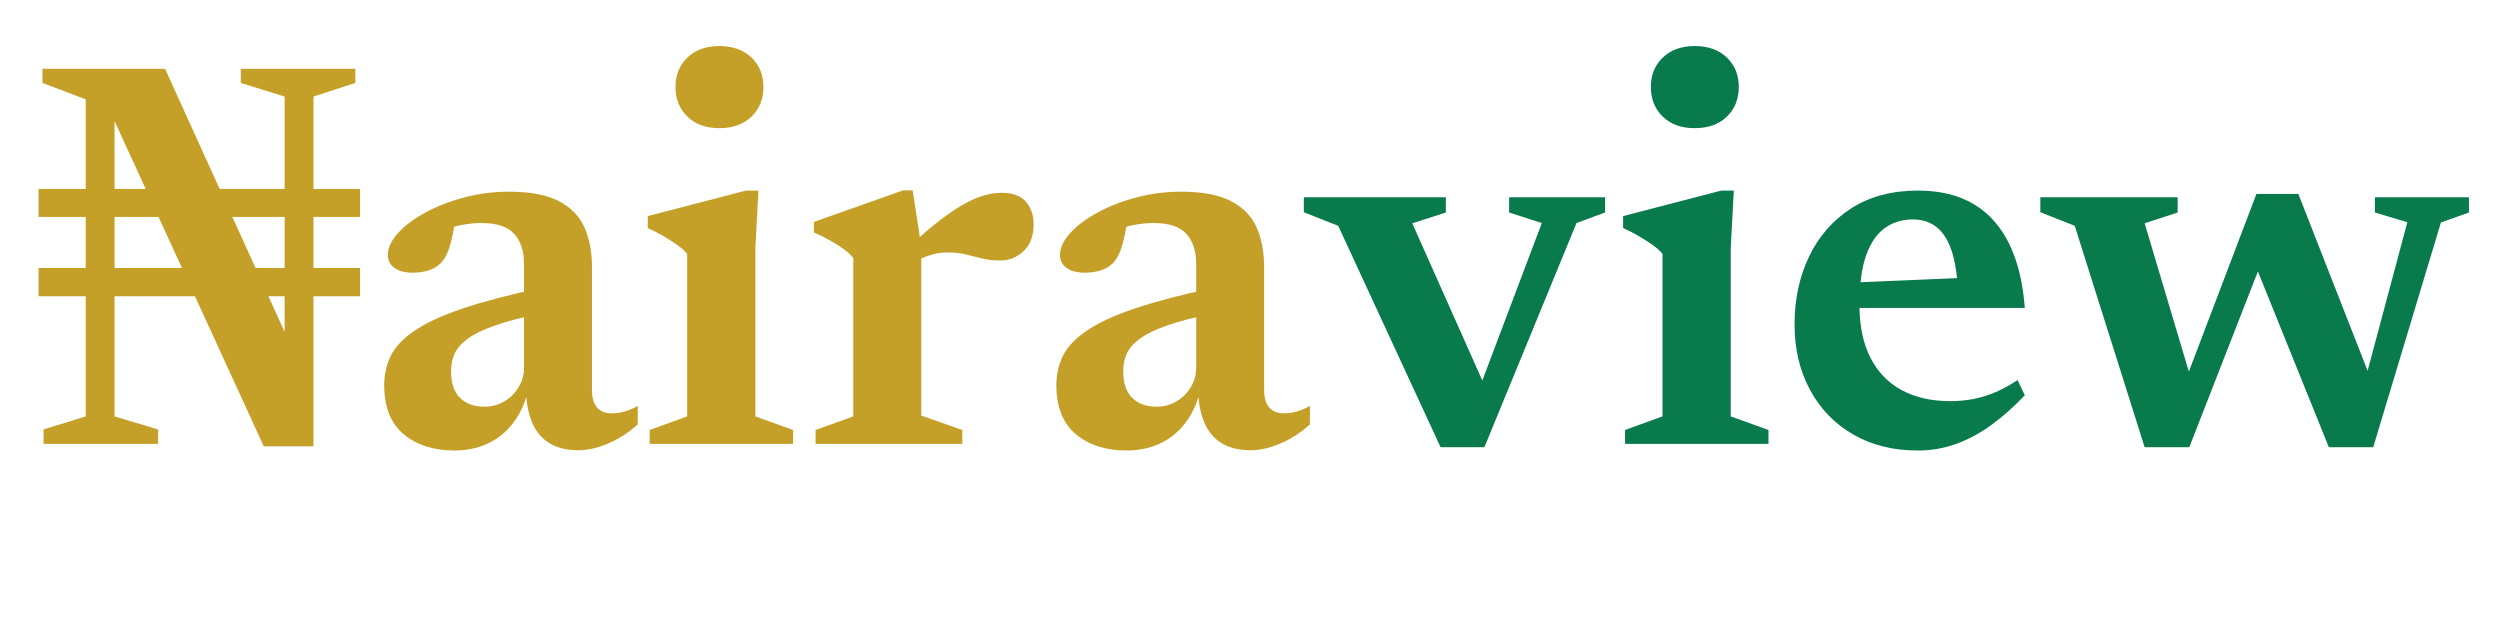
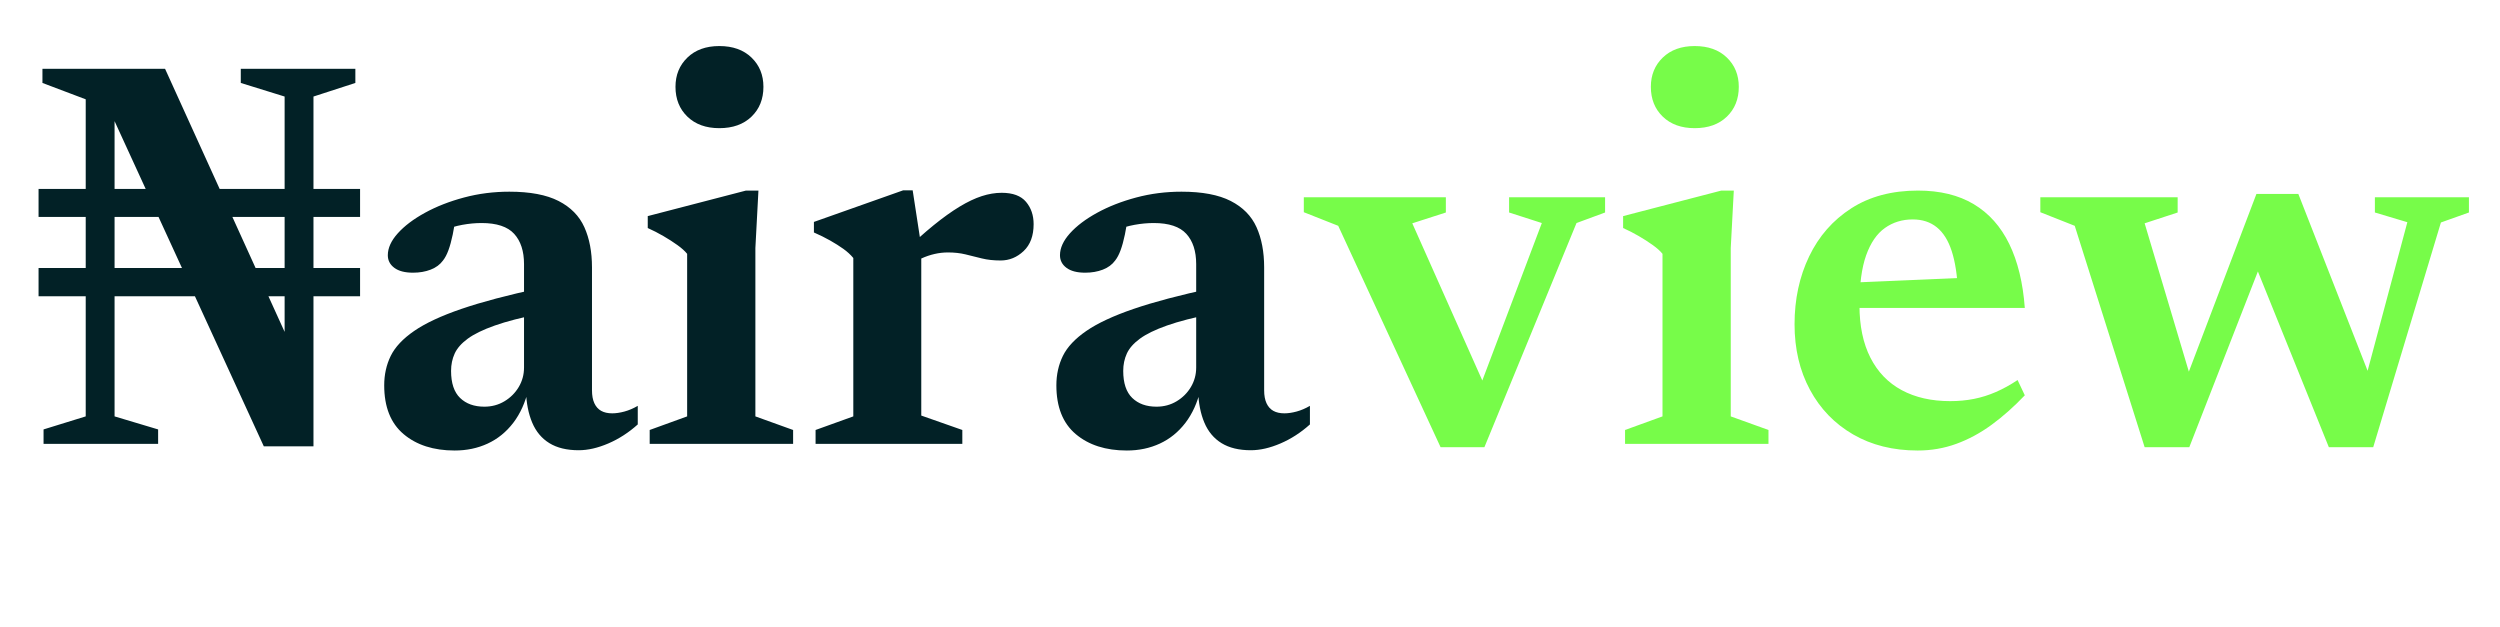
<svg xmlns="http://www.w3.org/2000/svg" viewBox="-10 -160.0 901.2 226.0">
-   <path d="M119.8 -63.4V-53.2H3.9V-63.4ZM119.8 -91.9V-81.8H3.9V-91.9ZM97.4 -29.8 92.6 -26.3V-125.2L76.8 -130.1V-135.2H118.1V-130.1L103.0 -125.2V0.9H85.1L27.0 -125.7L31.3 -126.4V-9.9L47.0 -5.2V0.0H5.7V-5.2L20.9 -9.9V-124.2L5.3 -130.1V-135.2H49.5Z M184.5 -56.1 184.8 -46.9Q174.7 -44.9 168.35 -42.65Q162.0 -40.4 158.6 -37.9Q155.2 -35.4 153.9 -32.55Q152.6 -29.7 152.6 -26.3Q152.6 -19.7 155.85 -16.55Q159.1 -13.4 164.6 -13.4Q168.6 -13.4 171.85 -15.35Q175.1 -17.3 177.0 -20.5Q178.9 -23.7 178.9 -27.5V-64.8Q178.9 -71.8 175.35 -75.7Q171.8 -79.6 163.6 -79.6Q160.2 -79.6 156.65 -78.95Q153.1 -78.3 150.1 -77.0L154.5 -83.4Q153.9 -78.8 153.2 -75.45Q152.5 -72.1 151.65 -69.8Q150.8 -67.5 149.7 -66.1Q148.1 -63.9 145.25 -62.8Q142.4 -61.7 138.9 -61.7Q134.5 -61.7 132.15 -63.45Q129.8 -65.2 129.8 -68.0Q129.8 -71.9 133.4 -75.9Q137.0 -79.9 143.2 -83.3Q149.4 -86.7 157.25 -88.8Q165.1 -90.9 173.6 -90.9Q184.8 -90.9 191.35 -87.55Q197.9 -84.2 200.65 -78.1Q203.4 -72.0 203.4 -63.6V-19.3Q203.4 -16.5 204.25 -14.65Q205.1 -12.8 206.7 -11.9Q208.3 -11.0 210.7 -11.0Q212.7 -11.0 215.1 -11.65Q217.5 -12.3 219.9 -13.7V-7.0Q215.0 -2.6 209.3 -0.15Q203.6 2.3 198.6 2.3Q192.2 2.3 188.05 -0.25Q183.9 -2.8 181.85 -7.65Q179.8 -12.5 179.6 -19.1L180.5 -19.7Q178.8 -12.5 175.0 -7.55Q171.2 -2.6 165.8 -0.1Q160.4 2.4 153.9 2.4Q142.5 2.4 135.5 -3.5Q128.5 -9.4 128.5 -21.1Q128.5 -26.9 130.85 -31.7Q133.2 -36.5 139.3 -40.7Q145.4 -44.9 156.35 -48.65Q167.3 -52.4 184.5 -56.1Z M249.3 -113.8Q242.1 -113.8 237.8 -117.95Q233.5 -122.1 233.5 -128.7Q233.5 -135.1 237.8 -139.25Q242.1 -143.4 249.3 -143.4Q256.6 -143.4 260.9 -139.25Q265.2 -135.1 265.2 -128.7Q265.2 -122.1 260.9 -117.95Q256.6 -113.8 249.3 -113.8ZM263.4 -91.3 262.3 -70.6V-9.9L275.9 -5.0V0.0H224.2V-5.0L237.7 -9.9V-68.5Q236.5 -70.0 234.2 -71.65Q231.9 -73.3 229.15 -74.9Q226.4 -76.5 223.5 -77.8V-82.1L258.9 -91.3Z M351.1 -90.5Q357.1 -90.5 359.85 -87.25Q362.6 -84.0 362.6 -79.2Q362.6 -72.9 359.0 -69.5Q355.4 -66.1 350.7 -66.1Q346.9 -66.1 343.9 -66.85Q340.9 -67.6 338.05 -68.3Q335.2 -69.0 331.7 -69.0Q329.3 -69.0 326.9 -68.45Q324.5 -67.9 322.2 -66.85Q319.9 -65.8 317.8 -64.1L315.4 -68.8Q321.5 -74.7 326.55 -78.8Q331.6 -82.9 335.9 -85.5Q340.2 -88.1 343.9 -89.3Q347.6 -90.5 351.1 -90.5ZM322.1 -71.2V-10.2L336.9 -5.0V0.0H284.0V-5.0L297.6 -9.9V-67.0Q296.1 -68.8 294.0 -70.3Q291.9 -71.8 289.25 -73.3Q286.6 -74.8 283.4 -76.2V-80.0L315.6 -91.4H319.0Z M426.8 -56.1 427.1 -46.9Q417.0 -44.9 410.65 -42.65Q404.3 -40.4 400.9 -37.9Q397.5 -35.4 396.2 -32.55Q394.9 -29.7 394.9 -26.3Q394.9 -19.7 398.15 -16.55Q401.4 -13.4 406.9 -13.4Q410.9 -13.4 414.15 -15.35Q417.4 -17.3 419.3 -20.5Q421.2 -23.7 421.2 -27.5V-64.8Q421.2 -71.8 417.65 -75.7Q414.1 -79.6 405.9 -79.6Q402.5 -79.6 398.95 -78.95Q395.4 -78.3 392.4 -77.0L396.8 -83.4Q396.2 -78.8 395.5 -75.45Q394.8 -72.1 393.95 -69.8Q393.1 -67.5 392.0 -66.1Q390.4 -63.9 387.55 -62.8Q384.7 -61.7 381.2 -61.7Q376.8 -61.7 374.45 -63.45Q372.1 -65.2 372.1 -68.0Q372.1 -71.9 375.7 -75.9Q379.3 -79.9 385.5 -83.3Q391.7 -86.7 399.55 -88.8Q407.4 -90.9 415.9 -90.9Q427.1 -90.9 433.65 -87.55Q440.2 -84.2 442.95 -78.1Q445.7 -72.0 445.7 -63.6V-19.3Q445.7 -16.5 446.55 -14.65Q447.4 -12.8 449.0 -11.9Q450.6 -11.0 453.0 -11.0Q455.0 -11.0 457.4 -11.65Q459.8 -12.3 462.2 -13.7V-7.0Q457.3 -2.6 451.6 -0.15Q445.9 2.3 440.9 2.3Q434.5 2.3 430.35 -0.25Q426.2 -2.8 424.15 -7.65Q422.1 -12.5 421.9 -19.1L422.8 -19.7Q421.1 -12.5 417.3 -7.55Q413.5 -2.6 408.1 -0.1Q402.7 2.4 396.2 2.4Q384.8 2.4 377.8 -3.5Q370.8 -9.4 370.8 -21.1Q370.8 -26.9 373.15 -31.7Q375.5 -36.5 381.6 -40.7Q387.7 -44.9 398.65 -48.65Q409.6 -52.4 426.8 -56.1Z" fill="#C5A028" />
-   <path d="M558.3 -79.6 525.1 1.2H509.3L472.4 -78.6L460.0 -83.5V-88.9H511.2V-83.4L499.1 -79.5L527.3 -16.2L521.8 -16.1L545.8 -79.6L534.0 -83.4V-88.9H568.6V-83.4Z M600.9 -113.8Q593.7 -113.8 589.4 -117.95Q585.1 -122.1 585.1 -128.7Q585.1 -135.1 589.4 -139.25Q593.7 -143.4 600.9 -143.4Q608.2 -143.4 612.5 -139.25Q616.8 -135.1 616.8 -128.7Q616.8 -122.1 612.5 -117.95Q608.2 -113.8 600.9 -113.8ZM615.0 -91.3 613.9 -70.6V-9.9L627.5 -5.0V0.0H575.8V-5.0L589.3 -9.9V-68.5Q588.1 -70.0 585.8 -71.65Q583.5 -73.3 580.75 -74.9Q578.0 -76.5 575.1 -77.8V-82.1L610.5 -91.3Z M681.4 -91.3Q693.3 -91.3 701.5 -86.4Q709.7 -81.5 714.3 -72.05Q718.9 -62.6 719.9 -49.0H654.6L654.7 -58.0L706.1 -60.2L695.8 -55.2Q695.4 -63.8 693.55 -69.5Q691.7 -75.2 688.2 -78.05Q684.7 -80.9 679.5 -80.9Q673.8 -80.9 669.45 -77.8Q665.1 -74.7 662.7 -67.95Q660.3 -61.2 660.3 -50.0Q660.3 -38.8 664.25 -31.05Q668.2 -23.3 675.55 -19.35Q682.9 -15.4 693.0 -15.4Q697.5 -15.4 701.55 -16.2Q705.6 -17.0 709.5 -18.7Q713.4 -20.4 717.3 -23.0L719.9 -17.5Q714.0 -11.3 707.9 -6.85Q701.8 -2.4 695.2 0.0Q688.6 2.4 681.3 2.4Q668.0 2.4 658.0 -3.4Q648.0 -9.2 642.45 -19.5Q636.9 -29.8 636.9 -43.1Q636.9 -56.6 642.15 -67.55Q647.4 -78.5 657.35 -84.9Q667.3 -91.3 681.4 -91.3Z M857.8 -79.9 846.1 -83.4V-88.9H880.0V-83.4L869.9 -79.8L845.5 1.2H829.5L801.2 -68.9L807.3 -70.8L779.2 1.2H763.1L737.9 -78.6L725.5 -83.5V-88.9H775.0V-83.4L763.1 -79.5L781.4 -18.1L776.1 -18.3L803.4 -90.1H818.5L846.7 -18.1L841.3 -18.2Z" fill="#087A4B" />
+   <path d="M119.8 -63.4V-53.2H3.9V-63.4ZM119.8 -91.9V-81.8H3.9V-91.9ZM97.4 -29.8 92.6 -26.3V-125.2L76.8 -130.1V-135.2H118.1V-130.1L103.0 -125.2V0.9H85.1L27.0 -125.7L31.3 -126.4V-9.9L47.0 -5.2V0.0H5.7V-5.2L20.9 -9.9V-124.2L5.3 -130.1V-135.2H49.5Z M184.5 -56.1 184.8 -46.9Q174.7 -44.9 168.35 -42.65Q162.0 -40.4 158.6 -37.9Q155.2 -35.4 153.9 -32.55Q152.6 -29.7 152.6 -26.3Q152.6 -19.7 155.85 -16.55Q159.1 -13.4 164.6 -13.4Q168.6 -13.4 171.85 -15.35Q175.1 -17.3 177.0 -20.5Q178.9 -23.7 178.9 -27.5V-64.8Q178.9 -71.8 175.35 -75.7Q171.8 -79.6 163.6 -79.6Q160.2 -79.6 156.65 -78.95Q153.1 -78.3 150.1 -77.0L154.5 -83.4Q153.9 -78.8 153.2 -75.45Q152.5 -72.1 151.65 -69.8Q150.8 -67.5 149.7 -66.1Q148.1 -63.9 145.25 -62.8Q142.4 -61.7 138.9 -61.7Q134.5 -61.7 132.15 -63.45Q129.8 -65.2 129.8 -68.0Q129.8 -71.9 133.4 -75.9Q137.0 -79.9 143.2 -83.3Q149.4 -86.7 157.25 -88.8Q165.1 -90.9 173.6 -90.9Q184.8 -90.9 191.35 -87.55Q197.9 -84.2 200.65 -78.1Q203.4 -72.0 203.4 -63.6V-19.3Q203.4 -16.5 204.25 -14.65Q205.1 -12.8 206.7 -11.9Q208.3 -11.0 210.7 -11.0Q212.7 -11.0 215.1 -11.65Q217.5 -12.3 219.9 -13.7V-7.0Q215.0 -2.6 209.3 -0.15Q203.6 2.3 198.6 2.3Q192.2 2.3 188.05 -0.25Q183.9 -2.8 181.85 -7.65Q179.8 -12.5 179.6 -19.1L180.5 -19.7Q178.8 -12.5 175.0 -7.55Q171.2 -2.6 165.8 -0.1Q160.4 2.4 153.9 2.4Q142.5 2.4 135.5 -3.5Q128.5 -9.4 128.5 -21.1Q128.5 -26.9 130.85 -31.7Q133.2 -36.5 139.3 -40.7Q145.4 -44.9 156.35 -48.65Q167.3 -52.4 184.5 -56.1Z M249.3 -113.8Q242.1 -113.8 237.8 -117.95Q233.5 -122.1 233.5 -128.7Q233.5 -135.1 237.8 -139.25Q242.1 -143.4 249.3 -143.4Q256.6 -143.4 260.9 -139.25Q265.2 -135.1 265.2 -128.7Q265.2 -122.1 260.9 -117.95Q256.6 -113.8 249.3 -113.8ZM263.4 -91.3 262.3 -70.6V-9.9L275.9 -5.0V0.0H224.2V-5.0L237.7 -9.9V-68.5Q236.5 -70.0 234.2 -71.65Q231.9 -73.3 229.15 -74.9Q226.4 -76.5 223.5 -77.8V-82.1L258.9 -91.3Z M351.1 -90.5Q357.1 -90.5 359.85 -87.25Q362.6 -84.0 362.6 -79.2Q362.6 -72.9 359.0 -69.5Q355.4 -66.1 350.7 -66.1Q346.9 -66.1 343.9 -66.85Q340.9 -67.6 338.05 -68.3Q335.2 -69.0 331.7 -69.0Q329.3 -69.0 326.9 -68.45Q324.5 -67.9 322.2 -66.85Q319.9 -65.8 317.8 -64.1L315.4 -68.8Q321.5 -74.7 326.55 -78.8Q331.6 -82.9 335.9 -85.5Q340.2 -88.1 343.9 -89.3Q347.6 -90.5 351.1 -90.5ZM322.1 -71.2V-10.2L336.9 -5.0V0.0H284.0V-5.0L297.6 -9.9V-67.0Q296.1 -68.8 294.0 -70.3Q291.9 -71.8 289.25 -73.3Q286.6 -74.8 283.4 -76.2V-80.0L315.6 -91.4H319.0Z M426.8 -56.1 427.1 -46.9Q417.0 -44.9 410.65 -42.65Q404.3 -40.4 400.9 -37.9Q397.5 -35.4 396.2 -32.55Q394.9 -29.7 394.9 -26.3Q394.9 -19.7 398.15 -16.55Q401.4 -13.4 406.9 -13.4Q410.9 -13.4 414.15 -15.35Q417.4 -17.3 419.3 -20.5Q421.2 -23.7 421.2 -27.5V-64.8Q421.2 -71.8 417.65 -75.7Q414.1 -79.6 405.9 -79.6Q402.5 -79.6 398.95 -78.95Q395.4 -78.3 392.4 -77.0L396.8 -83.4Q396.2 -78.8 395.5 -75.45Q394.8 -72.1 393.95 -69.8Q393.1 -67.5 392.0 -66.1Q390.4 -63.9 387.55 -62.8Q384.7 -61.7 381.2 -61.7Q376.8 -61.7 374.45 -63.45Q372.1 -65.2 372.1 -68.0Q372.1 -71.9 375.7 -75.9Q379.3 -79.9 385.5 -83.3Q391.7 -86.7 399.55 -88.8Q407.4 -90.9 415.9 -90.9Q427.1 -90.9 433.65 -87.55Q440.2 -84.2 442.95 -78.1Q445.7 -72.0 445.7 -63.6V-19.3Q445.7 -16.5 446.55 -14.65Q447.4 -12.8 449.0 -11.9Q450.6 -11.0 453.0 -11.0Q455.0 -11.0 457.4 -11.65Q459.8 -12.3 462.2 -13.7V-7.0Q457.3 -2.6 451.6 -0.15Q445.9 2.3 440.9 2.3Q434.5 2.3 430.35 -0.25Q426.2 -2.8 424.15 -7.65Q422.1 -12.5 421.9 -19.1L422.8 -19.7Q421.1 -12.5 417.3 -7.55Q413.5 -2.6 408.1 -0.1Q402.7 2.4 396.2 2.4Q384.8 2.4 377.8 -3.5Q370.8 -9.4 370.8 -21.1Q370.8 -26.9 373.15 -31.7Q375.5 -36.5 381.6 -40.7Q387.7 -44.9 398.65 -48.65Q409.6 -52.4 426.8 -56.1Z" fill="#022126" />
+   <path d="M558.3 -79.6 525.1 1.2H509.3L472.4 -78.6L460.0 -83.5V-88.9H511.2V-83.4L499.1 -79.5L527.3 -16.2L521.8 -16.1L545.8 -79.6L534.0 -83.4V-88.9H568.6V-83.4Z M600.9 -113.8Q593.7 -113.8 589.4 -117.95Q585.1 -122.1 585.1 -128.7Q585.1 -135.1 589.4 -139.25Q593.7 -143.4 600.9 -143.4Q608.2 -143.4 612.5 -139.25Q616.8 -135.1 616.8 -128.7Q616.8 -122.1 612.5 -117.95Q608.2 -113.8 600.9 -113.8ZM615.0 -91.3 613.9 -70.6V-9.9L627.5 -5.0V0.0H575.8V-5.0L589.3 -9.9V-68.5Q588.1 -70.0 585.8 -71.65Q583.5 -73.3 580.75 -74.9Q578.0 -76.5 575.1 -77.8V-82.1L610.5 -91.3Z M681.4 -91.3Q693.3 -91.3 701.5 -86.4Q709.7 -81.5 714.3 -72.05Q718.9 -62.6 719.9 -49.0H654.6L654.7 -58.0L706.1 -60.2L695.8 -55.2Q695.4 -63.8 693.55 -69.5Q691.7 -75.2 688.2 -78.05Q684.7 -80.9 679.5 -80.9Q673.8 -80.9 669.45 -77.8Q665.1 -74.7 662.7 -67.95Q660.3 -61.2 660.3 -50.0Q660.3 -38.8 664.25 -31.05Q668.2 -23.3 675.55 -19.35Q682.9 -15.4 693.0 -15.4Q697.5 -15.4 701.55 -16.2Q705.6 -17.0 709.5 -18.7Q713.4 -20.4 717.3 -23.0L719.9 -17.5Q714.0 -11.3 707.9 -6.85Q701.8 -2.4 695.2 0.0Q688.6 2.4 681.3 2.4Q668.0 2.4 658.0 -3.4Q648.0 -9.2 642.45 -19.5Q636.9 -29.8 636.9 -43.1Q636.9 -56.6 642.15 -67.55Q647.4 -78.5 657.35 -84.9Q667.3 -91.3 681.4 -91.3Z M857.8 -79.9 846.1 -83.4V-88.9H880.0V-83.4L869.9 -79.8L845.5 1.2H829.5L801.2 -68.9L807.3 -70.8L779.2 1.2H763.1L737.9 -78.6L725.5 -83.5V-88.9H775.0V-83.4L763.1 -79.5L781.4 -18.1L776.1 -18.3L803.4 -90.1H818.5L846.7 -18.1L841.3 -18.2Z" fill="#77FC49" />
</svg>
